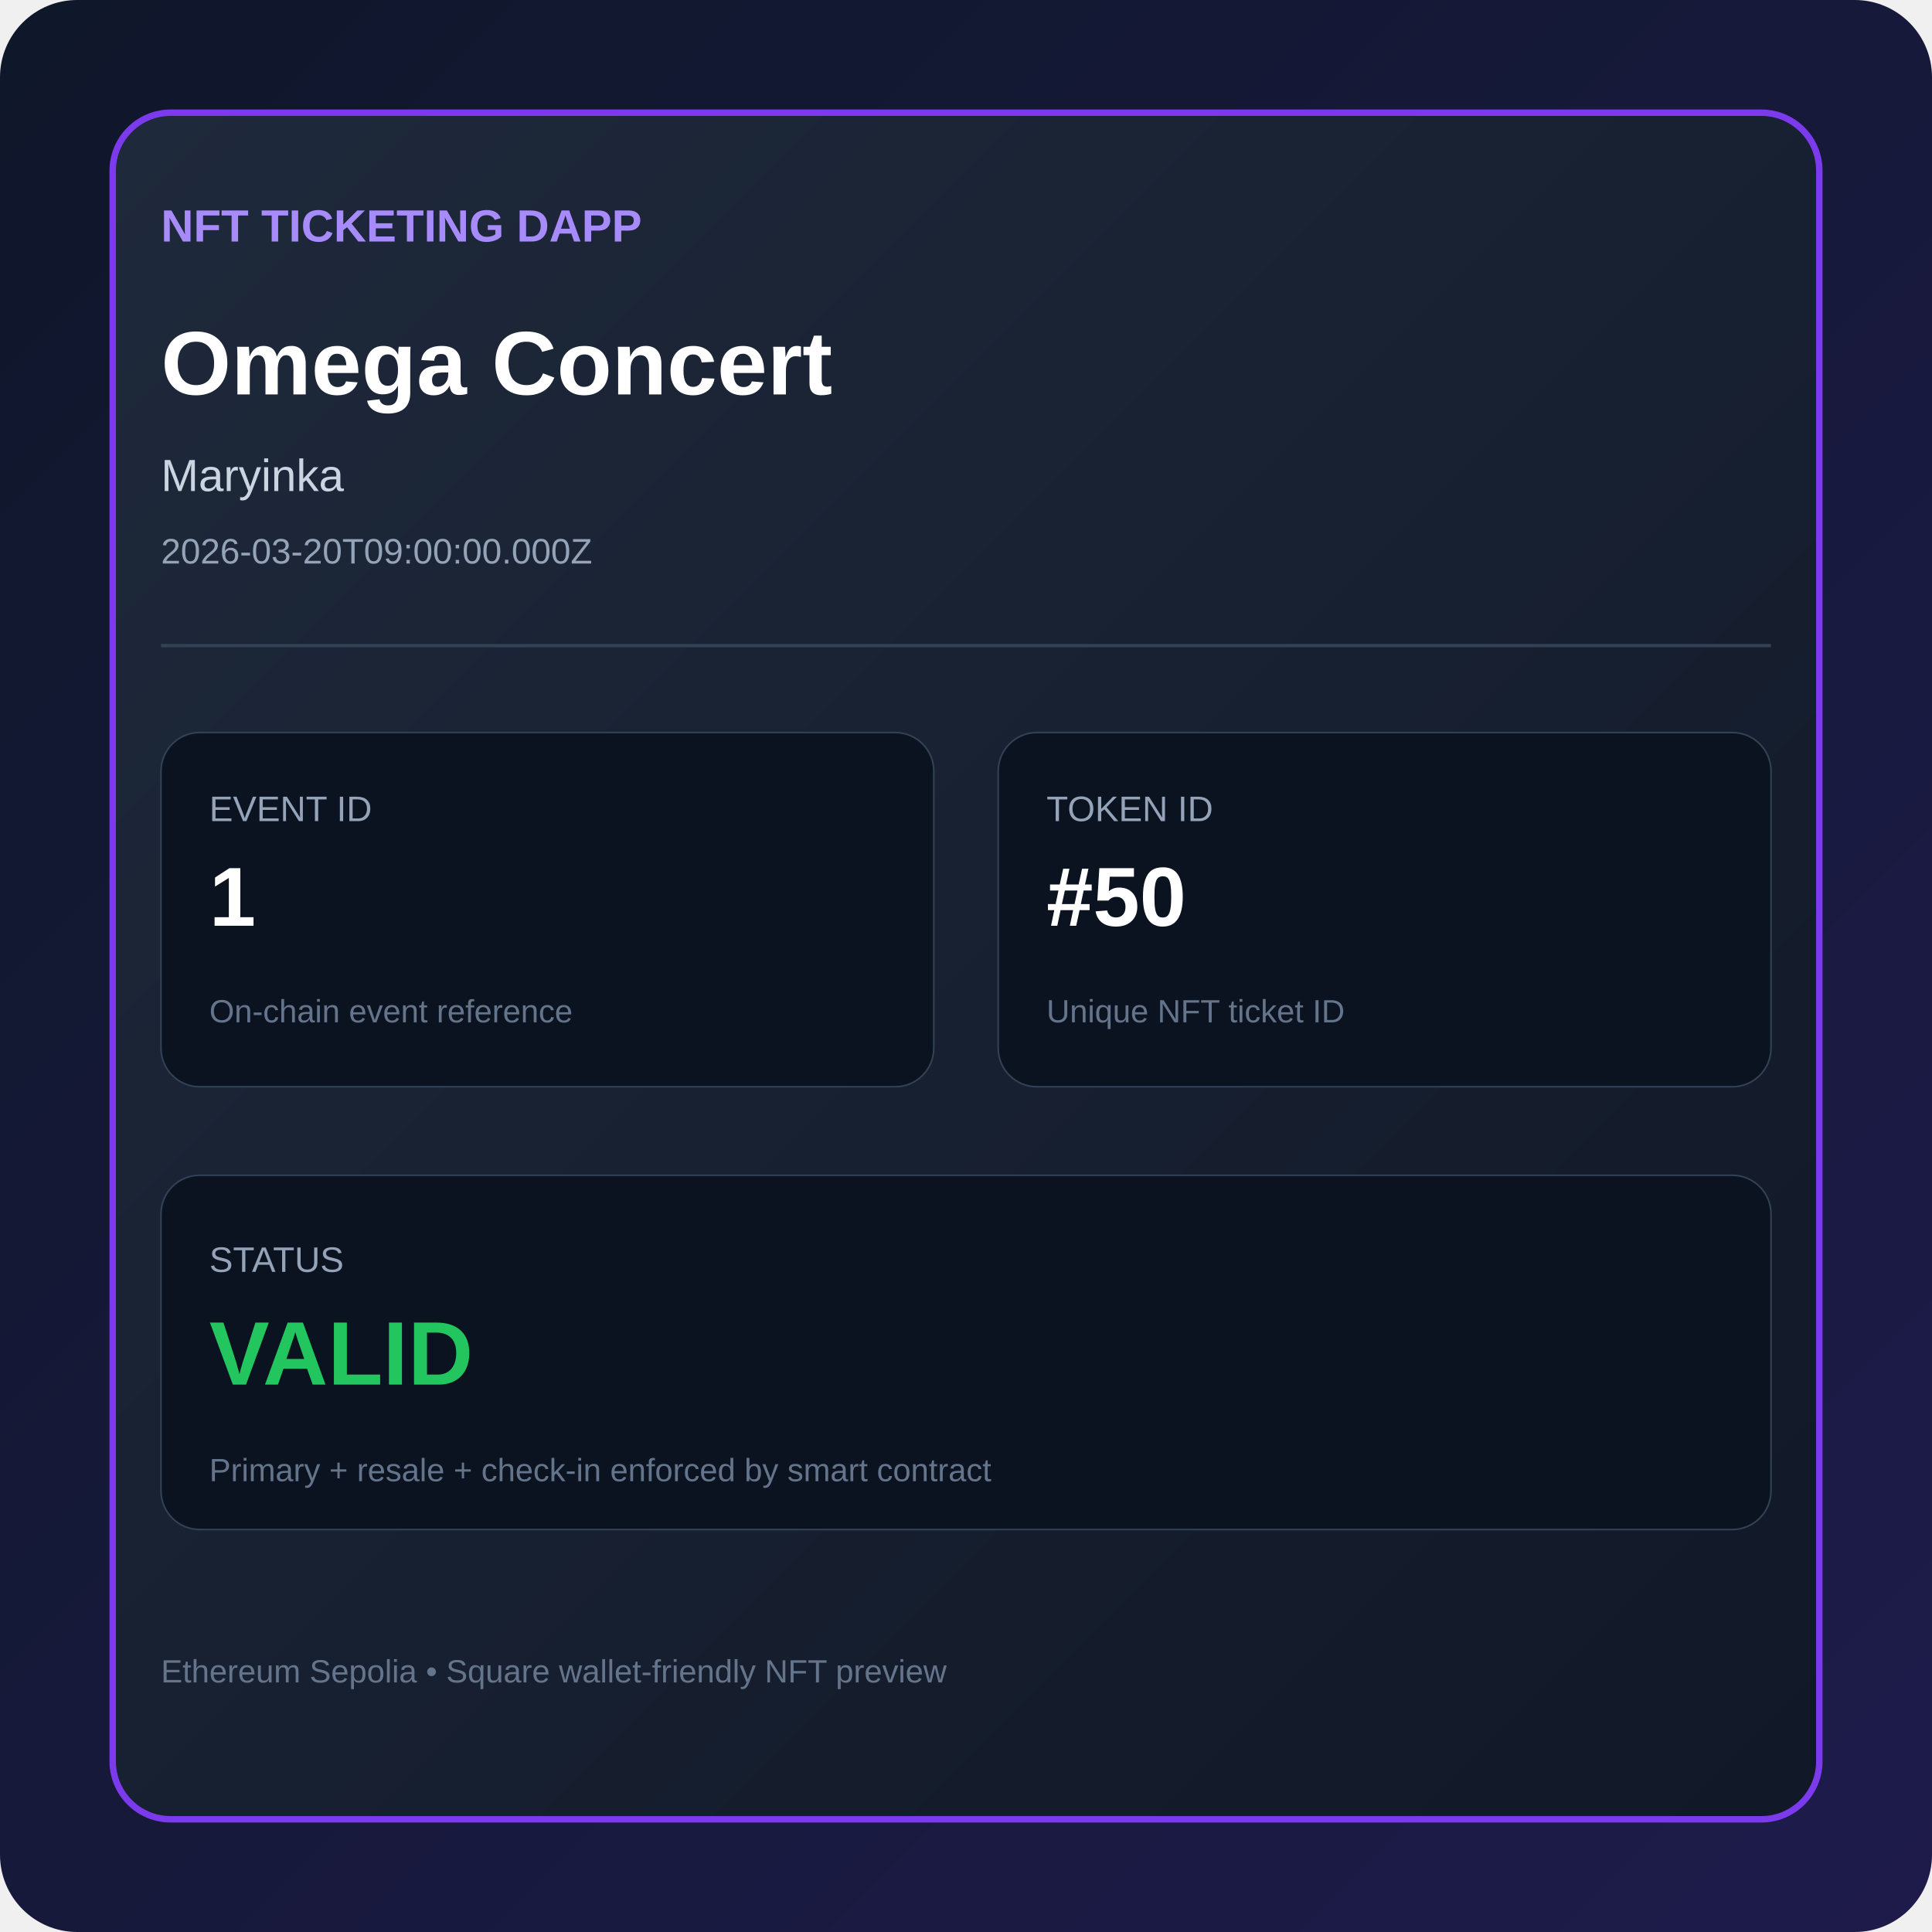
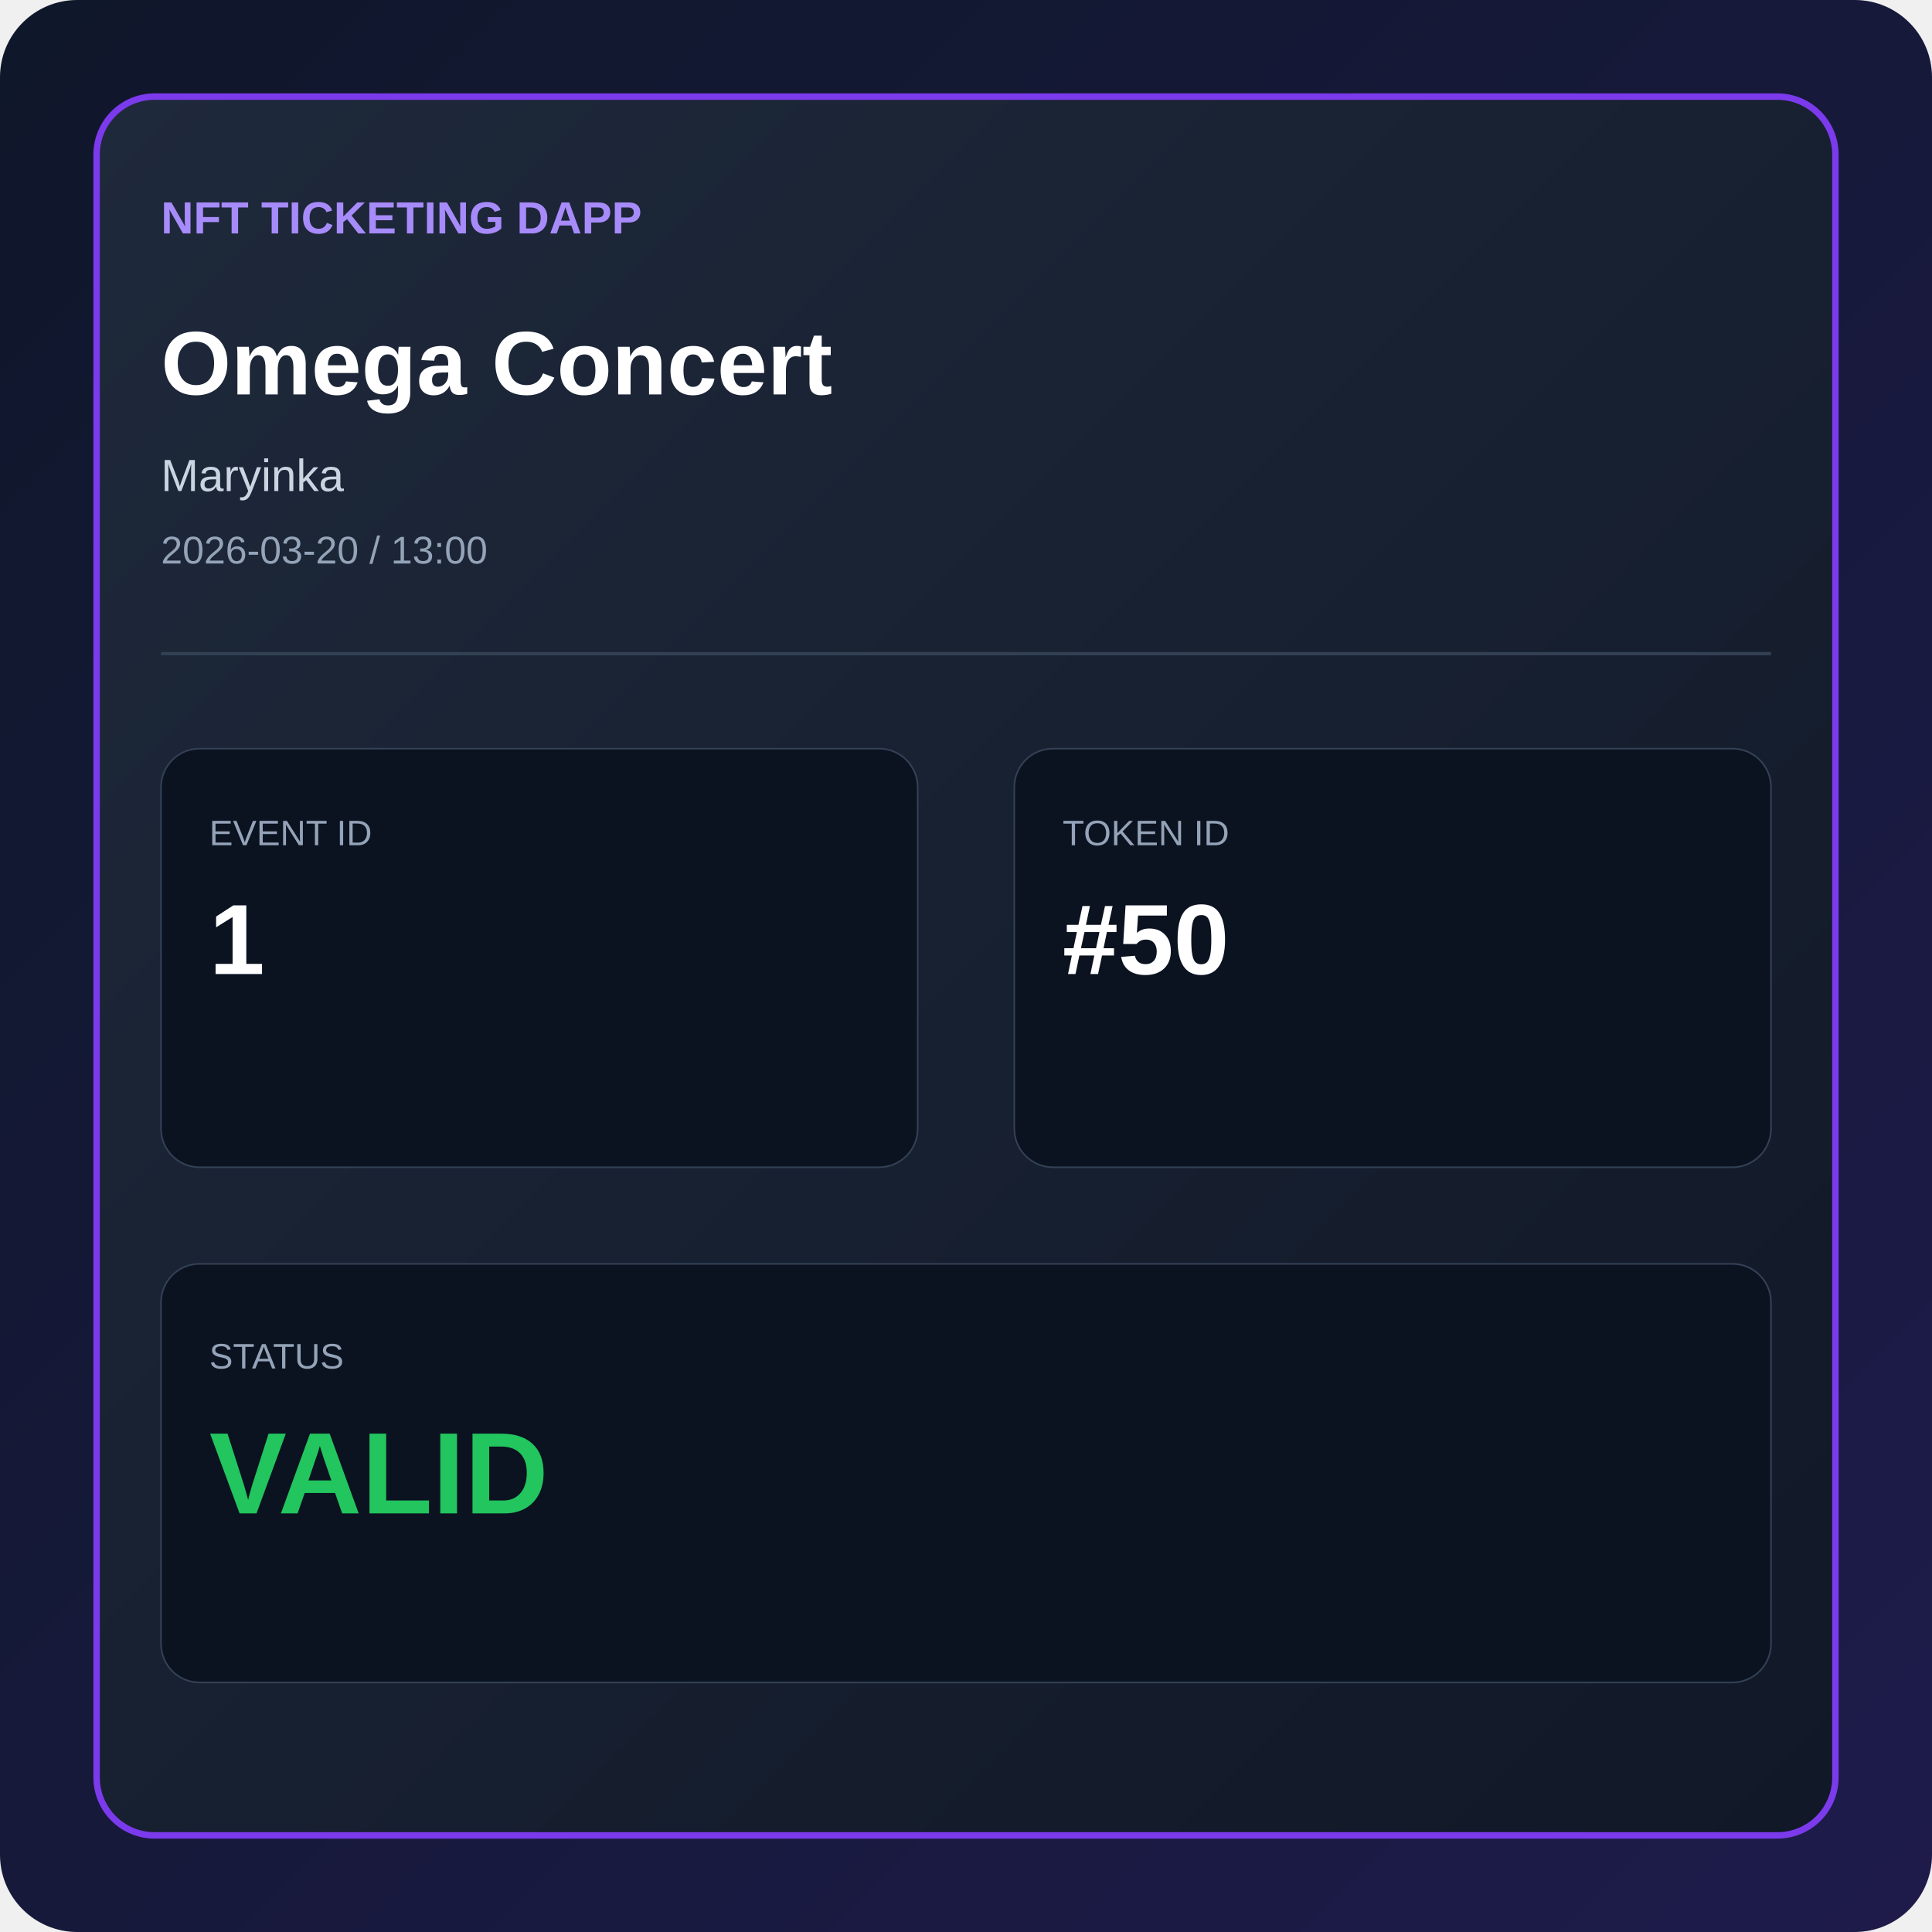
<svg xmlns="http://www.w3.org/2000/svg" width="1200" height="1200" viewBox="0 0 1200 1200">
  <defs>
    <linearGradient id="bg" x1="0" y1="0" x2="1" y2="1">
      <stop offset="0%" stop-color="#0f172a" />
      <stop offset="100%" stop-color="#1e1b4b" />
    </linearGradient>
    <linearGradient id="panel" x1="0" y1="0" x2="1" y2="1">
      <stop offset="0%" stop-color="#1e293b" />
      <stop offset="100%" stop-color="#111827" />
    </linearGradient>
  </defs>
  <rect width="1200" height="1200" rx="48" fill="url(#bg)" />
-   <rect x="70" y="70" width="1060" height="1060" rx="36" fill="url(#panel)" stroke="#7c3aed" stroke-width="4" />
-   <text x="100" y="150" fill="#a78bfa" font-size="28" font-family="Arial, sans-serif" font-weight="700">NFT TICKETING DAPP</text>
+   <rect x="60" y="60" width="1080" height="1080" rx="36" fill="url(#panel)" stroke="#7c3aed" stroke-width="4" />
+   <text x="100" y="145" fill="#a78bfa" font-size="28" font-family="Arial, sans-serif" font-weight="700">NFT TICKETING DAPP</text>
  <text x="100" y="245" fill="#ffffff" font-size="56" font-family="Arial, sans-serif" font-weight="700">Omega Concert</text>
  <text x="100" y="305" fill="#cbd5e1" font-size="28" font-family="Arial, sans-serif">Maryinka</text>
-   <text x="100" y="350" fill="#94a3b8" font-size="22" font-family="Arial, sans-serif">2026-03-20T09:00:00.000Z</text>
-   <rect x="100" y="400" width="1000" height="2" fill="#334155" />
-   <rect x="100" y="455" width="480" height="220" rx="24" fill="#0b1220" stroke="#334155" />
-   <text x="130" y="510" fill="#94a3b8" font-size="22" font-family="Arial, sans-serif">EVENT ID</text>
-   <text x="130" y="575" fill="#ffffff" font-size="52" font-family="Arial, sans-serif" font-weight="700">1</text>
-   <text x="130" y="635" fill="#64748b" font-size="20" font-family="Arial, sans-serif">On-chain event reference</text>
-   <rect x="620" y="455" width="480" height="220" rx="24" fill="#0b1220" stroke="#334155" />
-   <text x="650" y="510" fill="#94a3b8" font-size="22" font-family="Arial, sans-serif">TOKEN ID</text>
-   <text x="650" y="575" fill="#ffffff" font-size="52" font-family="Arial, sans-serif" font-weight="700">#50</text>
-   <text x="650" y="635" fill="#64748b" font-size="20" font-family="Arial, sans-serif">Unique NFT ticket ID</text>
-   <rect x="100" y="730" width="1000" height="220" rx="24" fill="#0b1220" stroke="#334155" />
-   <text x="130" y="790" fill="#94a3b8" font-size="22" font-family="Arial, sans-serif">STATUS</text>
-   <text x="130" y="860" fill="#22c55e" font-size="56" font-family="Arial, sans-serif" font-weight="700">VALID</text>
-   <text x="130" y="920" fill="#64748b" font-size="20" font-family="Arial, sans-serif">Primary + resale + check-in enforced by smart contract</text>
-   <text x="100" y="1045" fill="#64748b" font-size="20" font-family="Arial, sans-serif">
-     Ethereum Sepolia • Square wallet-friendly NFT preview
-   </text>
+   <text x="100" y="350" fill="#94a3b8" font-size="24" font-family="Arial, sans-serif">2026-03-20 / 13:00</text>
+   <rect x="100" y="405" width="1000" height="2" fill="#334155" />
+   <rect x="100" y="465" width="470" height="260" rx="24" fill="#0b1220" stroke="#334155" />
+   <text x="130" y="525" fill="#94a3b8" font-size="22" font-family="Arial, sans-serif">EVENT ID</text>
+   <text x="130" y="605" fill="#ffffff" font-size="62" font-family="Arial, sans-serif" font-weight="700">1</text>
+   <rect x="630" y="465" width="470" height="260" rx="24" fill="#0b1220" stroke="#334155" />
+   <text x="660" y="525" fill="#94a3b8" font-size="22" font-family="Arial, sans-serif">TOKEN ID</text>
+   <text x="660" y="605" fill="#ffffff" font-size="62" font-family="Arial, sans-serif" font-weight="700">#50</text>
+   <rect x="100" y="785" width="1000" height="260" rx="24" fill="#0b1220" stroke="#334155" />
+   <text x="130" y="850" fill="#94a3b8" font-size="22" font-family="Arial, sans-serif">STATUS</text>
+   <text x="130" y="940" fill="#22c55e" font-size="72" font-family="Arial, sans-serif" font-weight="700">VALID</text>
</svg>
